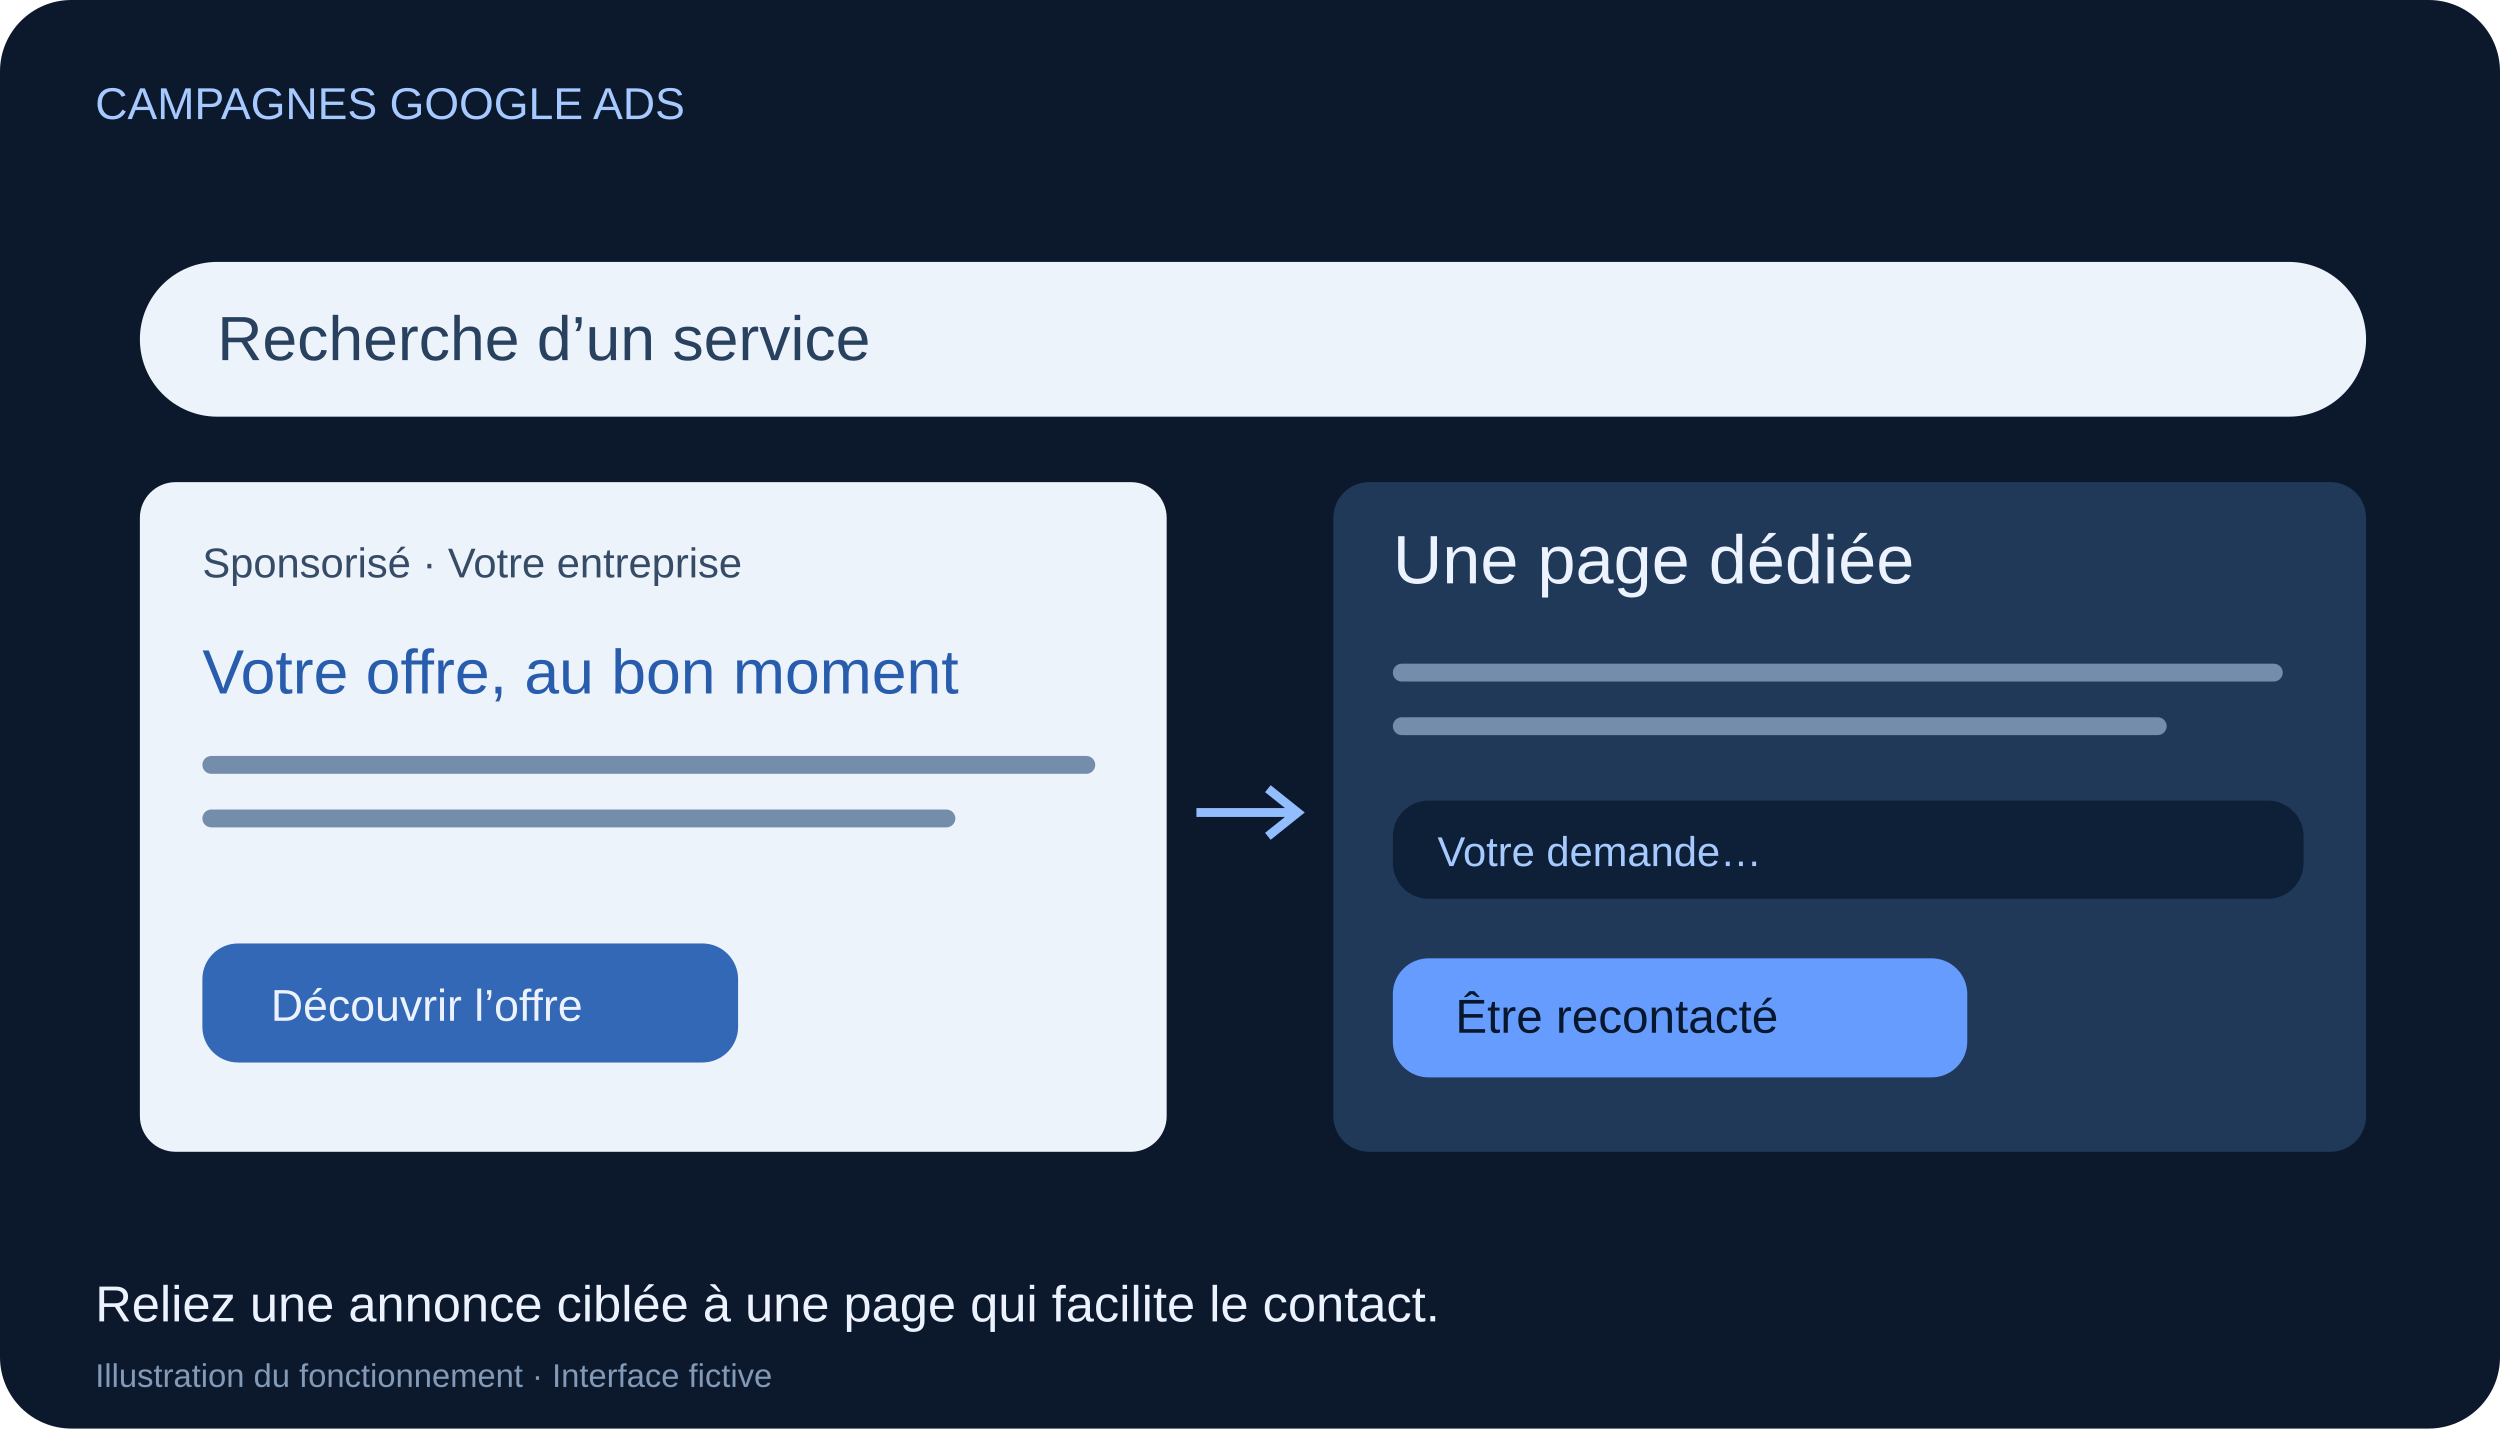
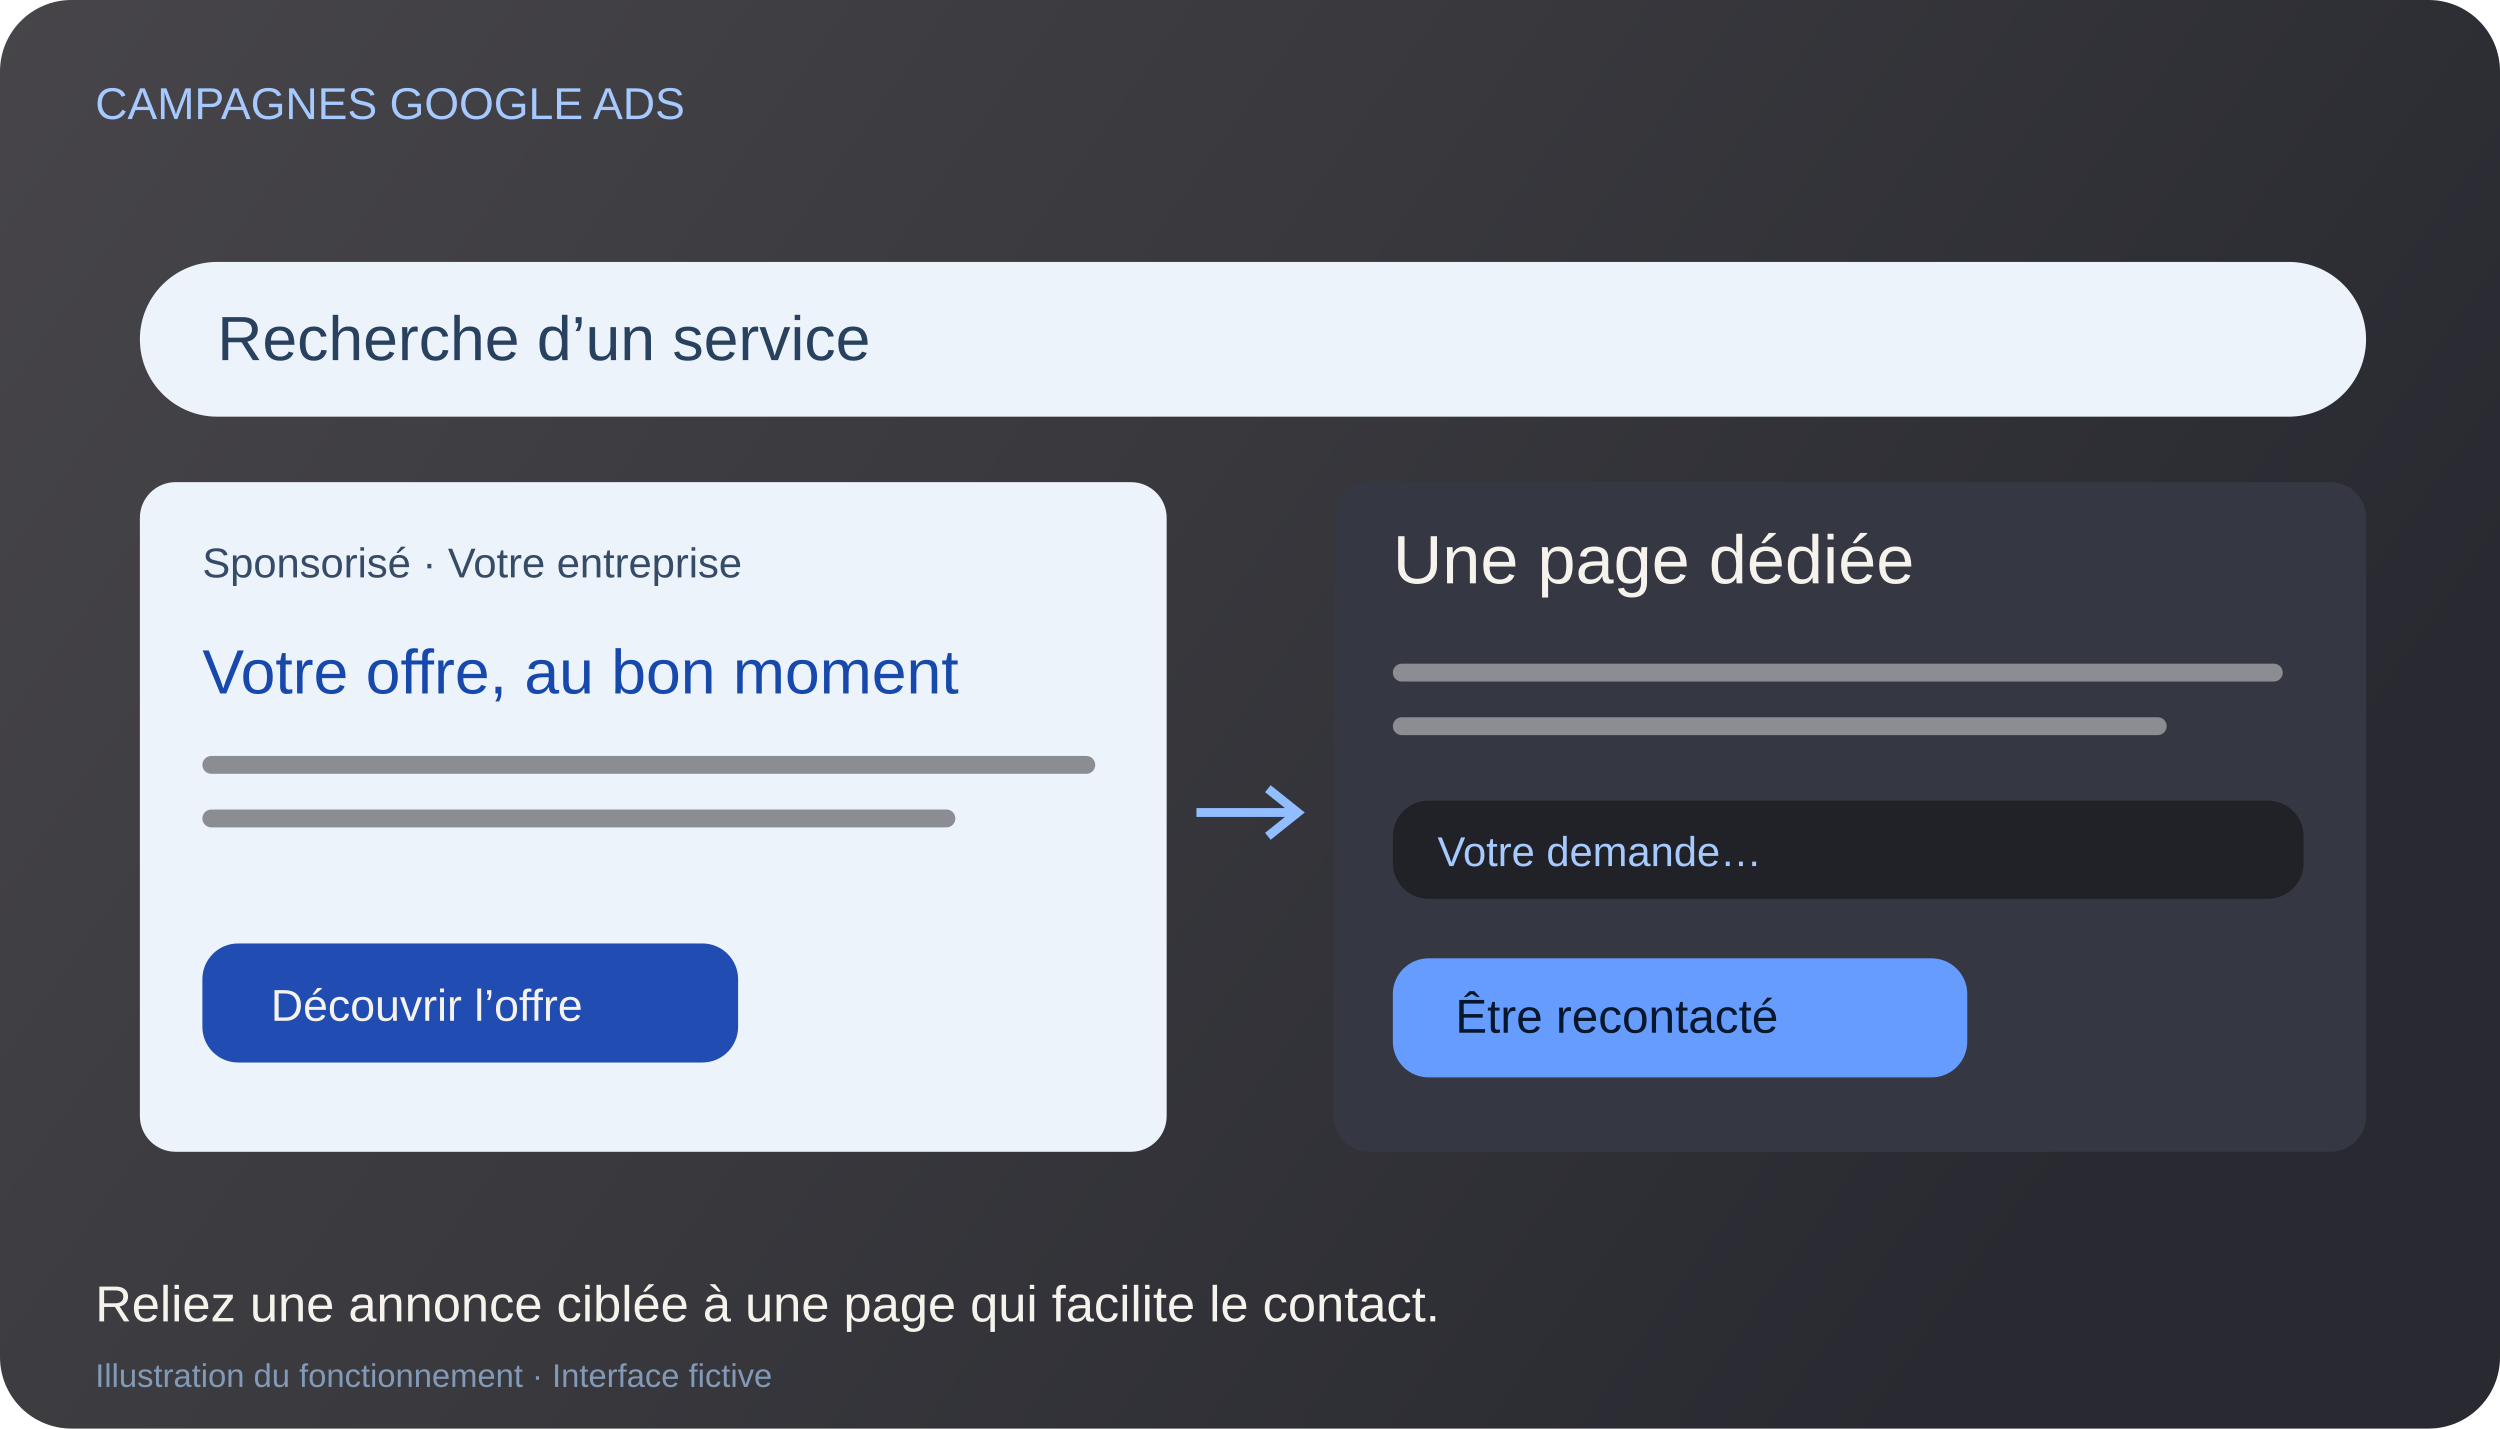
<svg xmlns="http://www.w3.org/2000/svg" width="840" height="480" viewBox="0 0 840 480">
-   <rect width="840" height="480" rx="24" fill="#0c192d" />
+   <defs>
+     <linearGradient id="studio" x2="1" y2=".4" gradientUnits="objectBoundingBox">
+       <stop stop-color="#474549" />
+       <stop offset=".52" stop-color="#38383d" />
+       <stop offset="1" stop-color="#292a31" />
+     </linearGradient>
+   </defs>
+   <rect width="840" height="480" rx="24" fill="url(#studio)" />
  <g font-family="Arial,sans-serif">
    <text x="32" y="40" fill="#a6caff" font-size="15">CAMPAGNES GOOGLE ADS</text>
    <rect x="47" y="88" width="748" height="52" rx="26" fill="#edf3fb" />
    <text x="73" y="121" fill="#28415f" font-size="21">Recherche d’un service</text>
    <rect x="47" y="162" width="345" height="225" rx="12" fill="#edf3fb" />
    <text x="68" y="194" fill="#354b66" font-size="14">Sponsorisé · Votre entreprise</text>
-     <text x="68" y="233" fill="#285cad" font-size="21">Votre offre, au bon moment</text>
-     <rect x="68" y="254" width="300" height="6" rx="3" fill="#738daa" />
-     <rect x="68" y="272" width="253" height="6" rx="3" fill="#738daa" />
-     <rect x="68" y="317" width="180" height="40" rx="12" fill="#3268b6" />
-     <text x="91" y="343" fill="#ecf3ff" font-size="15">Découvrir l’offre</text>
+     <text x="68" y="233" fill="#1749ad" font-size="21">Votre offre, au bon moment</text>
+     <rect x="68" y="254" width="300" height="6" rx="3" fill="#8c8d93" />
+     <rect x="68" y="272" width="253" height="6" rx="3" fill="#8c8d93" />
+     <rect x="68" y="317" width="180" height="40" rx="12" fill="#214db3" />
+     <text x="91" y="343" fill="#f6f3ed" font-size="15">Découvrir l’offre</text>
    <path d="M402 273h34m-10-8 10 8-10 8" stroke="#92bdff" stroke-width="3" fill="none" />
-     <rect x="448" y="162" width="347" height="225" rx="12" fill="#203959" />
-     <text x="468" y="196" fill="#ecf3ff" font-size="23">Une page dédiée</text>
-     <rect x="468" y="223" width="299" height="6" rx="3" fill="#738daa" />
-     <rect x="468" y="241" width="260" height="6" rx="3" fill="#738daa" />
-     <rect x="468" y="269" width="306" height="33" rx="12" fill="#0d2038" />
+     <rect x="448" y="162" width="347" height="225" rx="12" fill="#353842" />
+     <text x="468" y="196" fill="#f6f3ed" font-size="23">Une page dédiée</text>
+     <rect x="468" y="223" width="299" height="6" rx="3" fill="#8c8d93" />
+     <rect x="468" y="241" width="260" height="6" rx="3" fill="#8c8d93" />
+     <rect x="468" y="269" width="306" height="33" rx="12" fill="#212228" />
    <text x="483" y="291" fill="#a6caff" font-size="14">Votre demande…</text>
    <rect x="468" y="322" width="193" height="40" rx="12" fill="#679cff" />
    <text x="489" y="347" fill="#07182d" font-size="16">Être recontacté</text>
-     <text x="32" y="444" fill="#ecf3ff" font-size="17">Reliez une annonce ciblée à une page qui facilite le contact.</text>
+     <text x="32" y="444" fill="#f6f3ed" font-size="17">Reliez une annonce ciblée à une page qui facilite le contact.</text>
    <text x="32" y="466" fill="#829ab7" font-size="11">Illustration du fonctionnement · Interface fictive</text>
  </g>
</svg>
